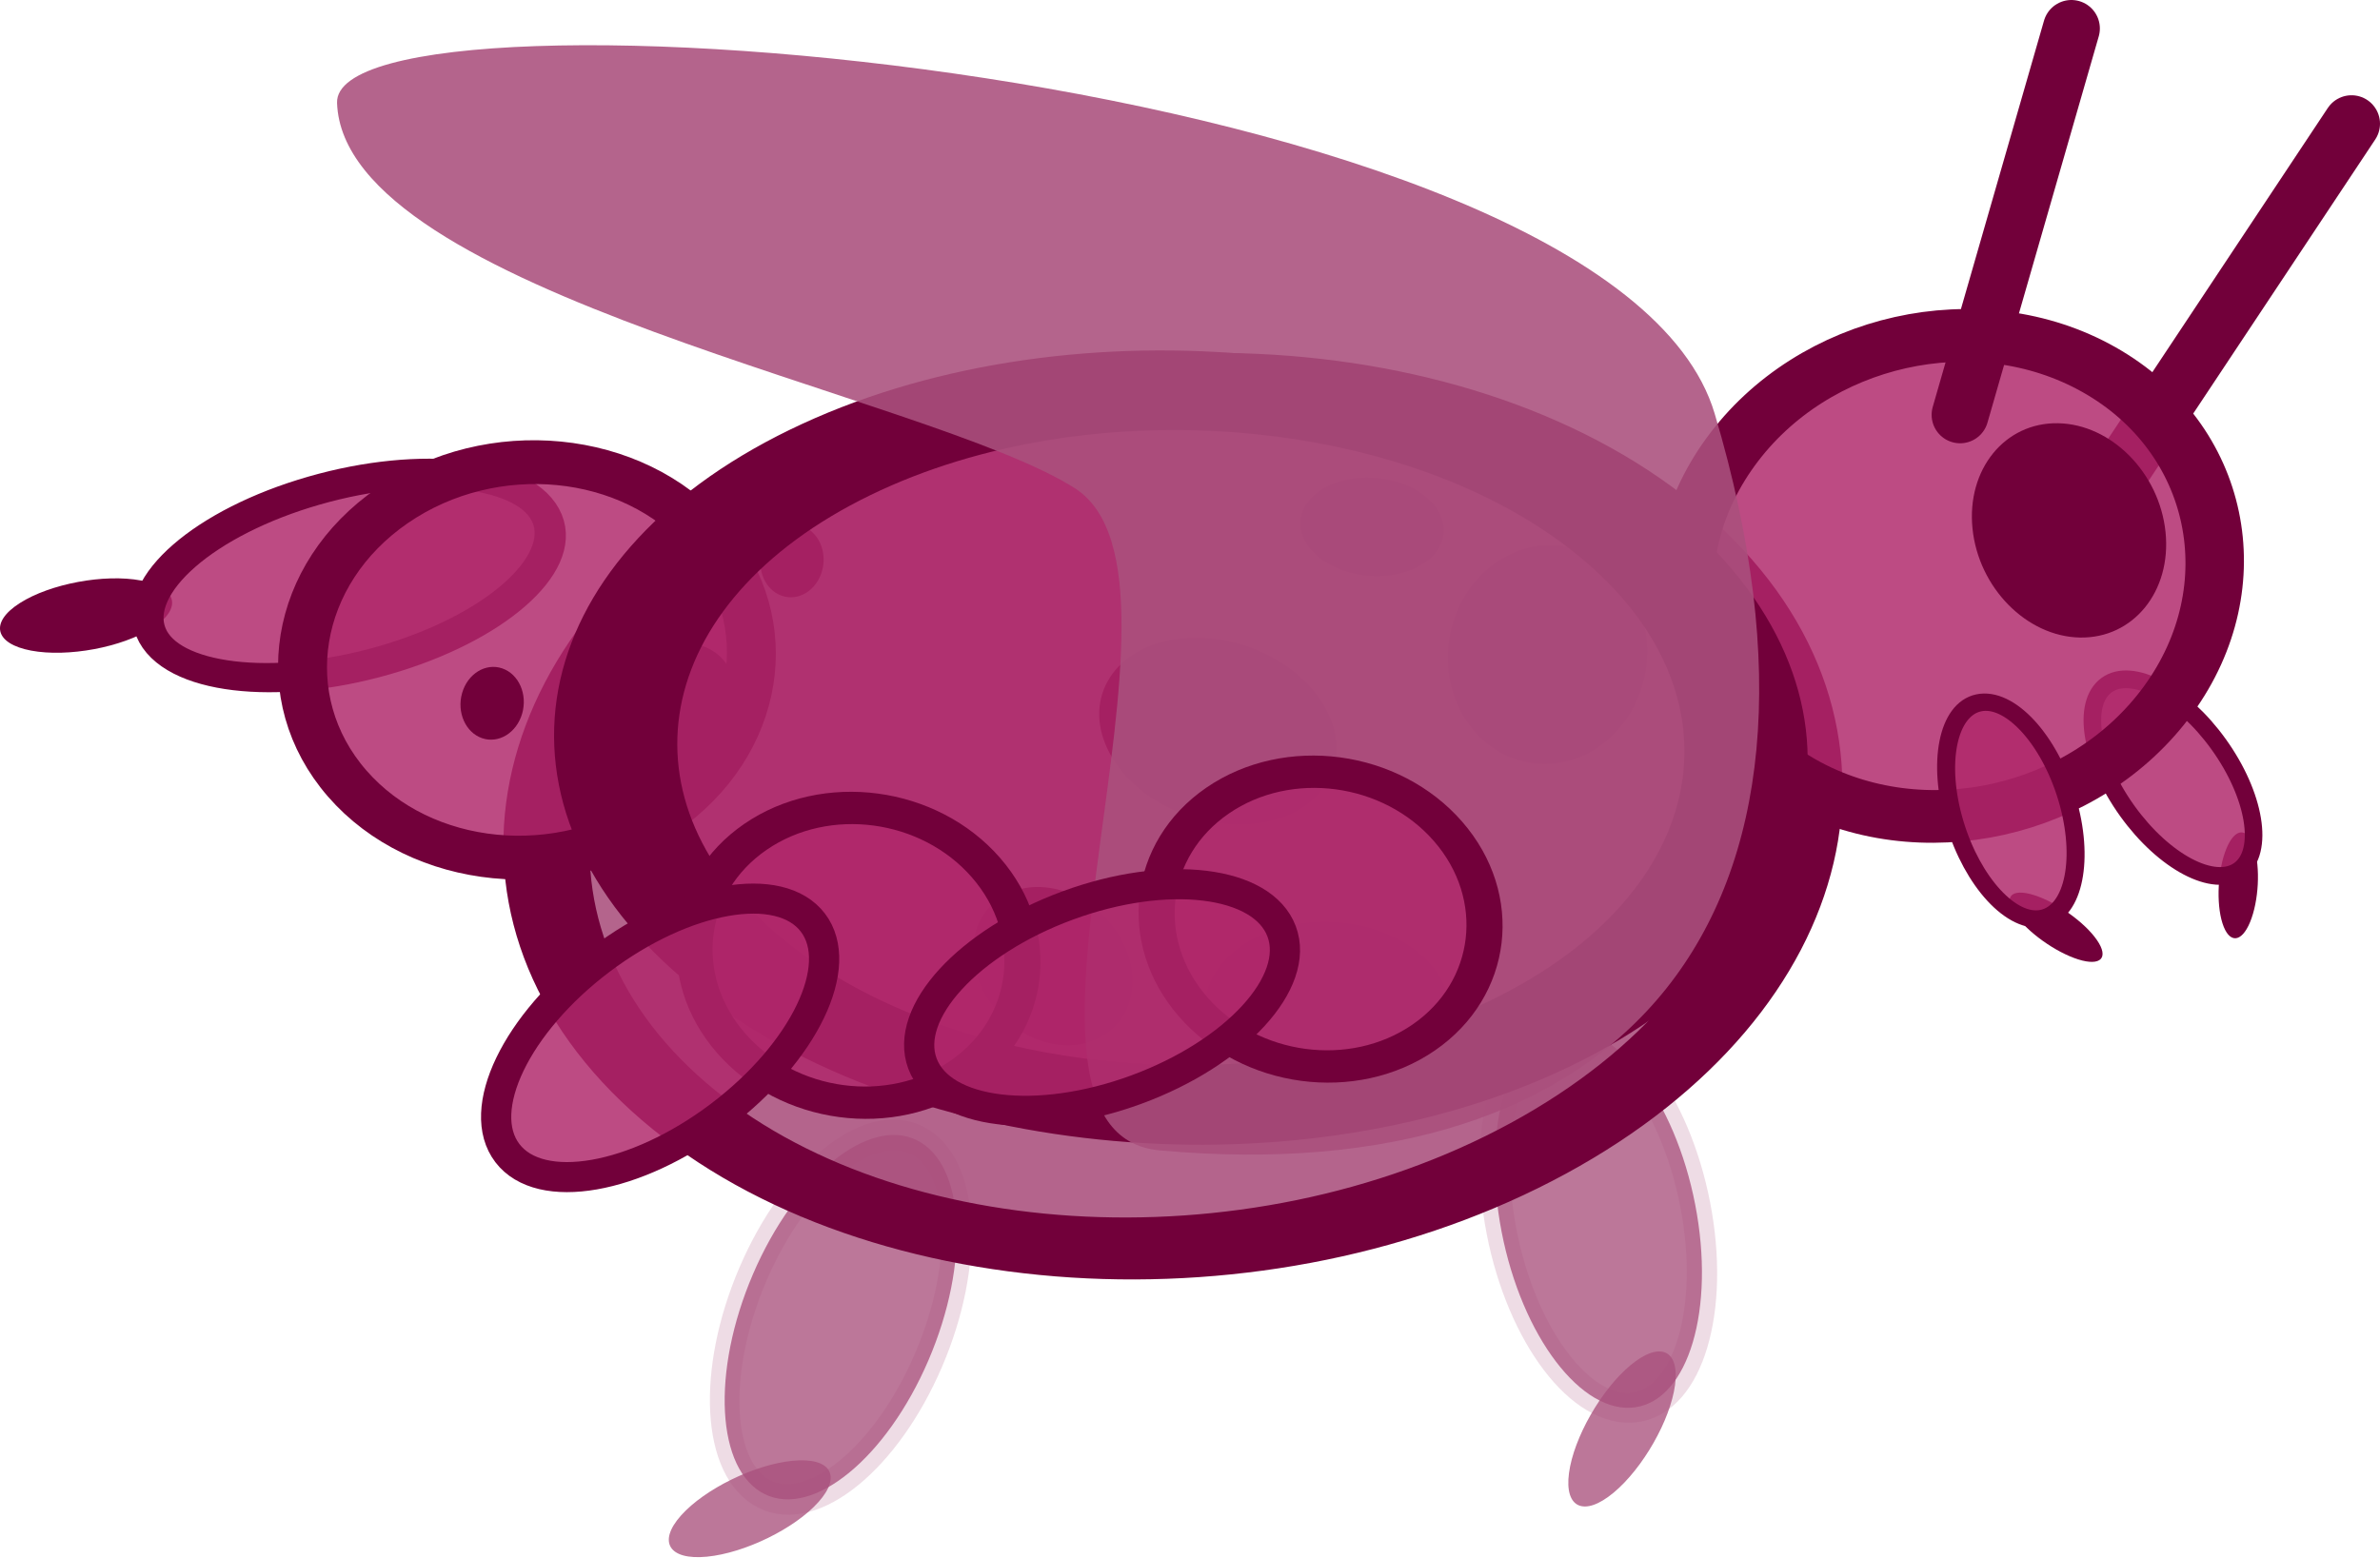
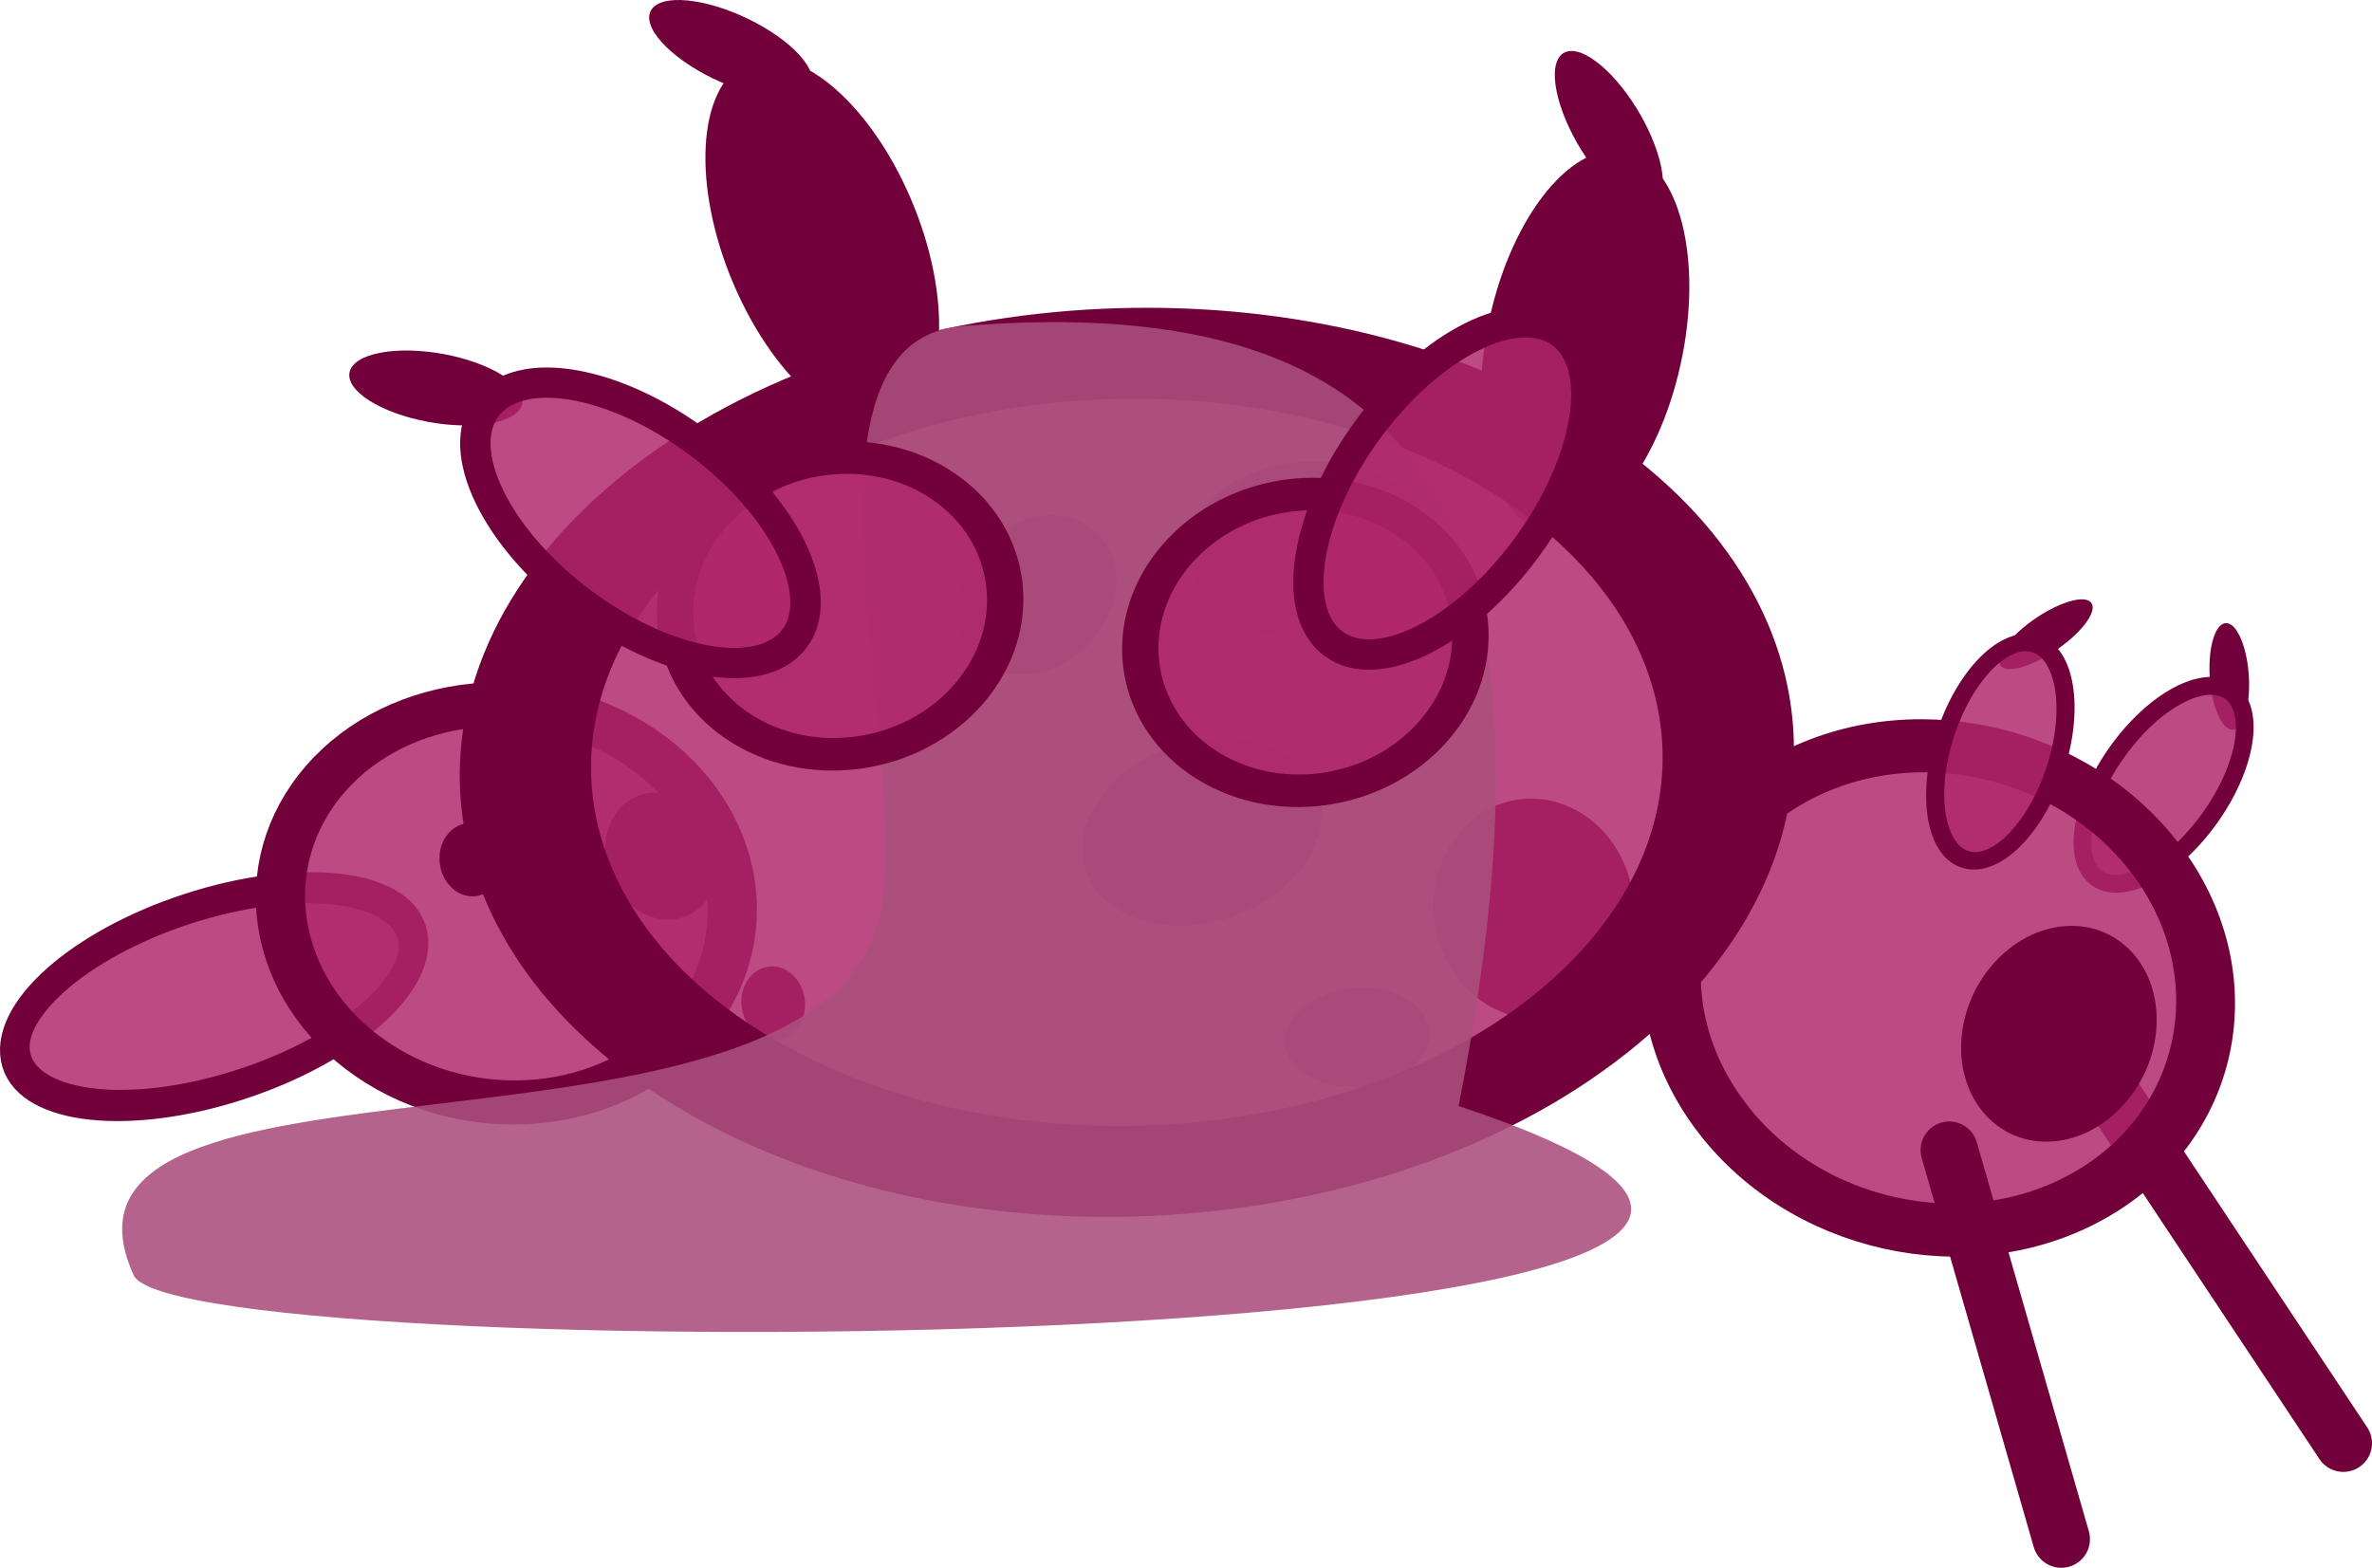
- <svg xmlns="http://www.w3.org/2000/svg" id="eqWQrz9ZfFg1" viewBox="0 0 200.857 131.449" shape-rendering="geometricPrecision" text-rendering="geometricPrecision" version="1.1" width="200.857" height="131.449">
+ <svg xmlns="http://www.w3.org/2000/svg" id="eqWQrz9ZfFg1" viewBox="0 0 198.831 131.449" shape-rendering="geometricPrecision" text-rendering="geometricPrecision" version="1.1" width="198.831" height="131.449">
  <defs id="defs2314" />
-   <ellipse id="ellipse77054" rx="5.43" ry="5.821" transform="matrix(0.1317812,-0.9912788,-0.7688629,0.6394136,0,0)" fill="#0a0a0b" stroke="none" stroke-width="0" stroke-miterlimit="1" cx="-265.934" cy="-223.621" style="fill:#a9517d;fill-opacity:0.779" />
-   <ellipse style="fill:#a9517d;fill-opacity:0.779;stroke:#aa507d;stroke-width:2.545;stroke-linecap:round;stroke-linejoin:round;stroke-opacity:0.2" id="ellipse77056" cx="-112.992" cy="120.819" rx="8.249" ry="16.26" transform="matrix(-0.9902141,0.1395564,0.1904501,0.9816969,0,0)" />
-   <ellipse id="ellipse79664" rx="5.43" ry="5.821" transform="matrix(0.6664168,-0.7455794,-0.9953467,0.09635883,0,0)" fill="#0a0a0b" stroke="none" stroke-width="0" stroke-miterlimit="1" cx="-195.999" cy="-194.799" style="fill:#a9517d;fill-opacity:0.779" />
-   <ellipse style="fill:#a9517d;fill-opacity:0.779;stroke:#aa507d;stroke-width:2.545;stroke-linecap:round;stroke-linejoin:round;stroke-opacity:0.2" id="ellipse79666" cx="-109.214" cy="68.539" rx="8.249" ry="16.26" transform="matrix(-0.8972861,-0.4414495,-0.3945759,0.9188634,0,0)" />
-   <ellipse style="fill:#aa507d;fill-opacity:0.882;stroke:#72003a;stroke-width:6.337;stroke-linecap:round;stroke-linejoin:round;stroke-miterlimit:4;stroke-dasharray:none;stroke-opacity:1" id="path65068" cx="114.15" cy="-16.552" rx="41.68" ry="48.876" transform="matrix(0.7397854,0.6728429,-0.8784768,0.4777849,0,0)" />
-   <ellipse id="ellipse79764" rx="5.688" ry="5.501" transform="matrix(0.9827174,0.1851119,-0.8429869,0.5379341,0,0)" fill="#0a0a0b" stroke="none" stroke-width="0" stroke-miterlimit="1" cx="69.683" cy="72.618" style="fill:#72003a;fill-opacity:1" />
-   <ellipse id="ellipse77048" rx="3.261" ry="3.48" transform="matrix(-0.3060463,-0.9520166,-0.3819419,0.9241863,0,0)" fill="#0a0a0b" stroke="none" stroke-width="0" stroke-miterlimit="1" cx="-314.202" cy="-242.798" style="fill:#72003a;fill-opacity:1" />
-   <ellipse style="fill:#af276a;fill-opacity:0.832;stroke:#72003a;stroke-width:1.489;stroke-linecap:round;stroke-linejoin:round;stroke-opacity:1" id="ellipse77050" cx="-110.635" cy="161.25" rx="4.773" ry="9.61" transform="matrix(-0.8071609,0.5903315,0.5834746,0.8121314,0,0)" />
-   <ellipse style="fill:#af276a;fill-opacity:0.832;stroke:#72003a;stroke-width:2.552;stroke-linecap:round;stroke-linejoin:round;stroke-opacity:1" id="ellipse77032" cx="55.162" cy="-8.809" rx="7.749" ry="17.393" transform="matrix(0.3806011,0.9247393,-0.9611565,0.2760041,0,0)" />
-   <ellipse style="fill:#af276a;fill-opacity:0.832;stroke:#72003a;stroke-width:3.92;stroke-linecap:round;stroke-linejoin:round;stroke-opacity:1" id="ellipse77030" cx="71.559" cy="3.019" rx="17.269" ry="18.415" transform="matrix(0.6562374,0.7545545,-0.8240108,0.5665741,0,0)" />
-   <line id="eqWQrz9ZfFg5" x1="179.046" y1="39.676" x2="198.454" y2="10.444" fill="none" stroke="#0e0e0e" stroke-width="4.806" style="stroke:#72003a;stroke-linecap:round;stroke-opacity:1" />
-   <ellipse id="eqWQrz9ZfFg4" rx="10.208" ry="7.627" transform="matrix(0.910564,0.413368,-0.4861467,0.8738772,0,0)" fill="#0a0a0b" stroke="none" stroke-width="0" stroke-miterlimit="1" cx="120.221" cy="13.766" style="fill:#72003a;fill-opacity:1" />
-   <ellipse id="ellipse2324" rx="10.364" ry="7.488" transform="matrix(-0.9998566,-0.01693519,0.0035747,-0.9999936,0,0)" fill="#0a0a0b" stroke="none" stroke-width="0" stroke-miterlimit="1" cx="-112.332" cy="-83.385" style="fill:#72003a;fill-opacity:1" />
-   <ellipse id="ellipse2318" rx="9.248" ry="8.392" transform="matrix(-0.1091804,0.994022,-0.99489,-0.1009652,0,0)" fill="#0a0a0b" stroke="none" stroke-width="0" stroke-miterlimit="1" cx="41.792" cy="-135.858" style="fill:#72003a;fill-opacity:1" />
-   <ellipse style="fill:#af276a;fill-opacity:0.832;stroke:#72003a;stroke-width:4.697;stroke-linecap:round;stroke-linejoin:round;stroke-opacity:1" id="ellipse67900" cx="162.729" cy="-38.915" rx="21.23" ry="21.51" transform="matrix(0.8704524,0.4922526,-0.5876527,0.8091133,0,0)" />
-   <line id="eqWQrz9ZfFg6" x1="165.42" y1="35.017" x2="174.812" y2="2.403" fill="none" stroke="#0e0e0e" stroke-width="4.806" style="stroke:#72003a;stroke-linecap:round;stroke-opacity:1" />
-   <ellipse id="ellipse76916" rx="7.207" ry="6.175" transform="matrix(0.5221409,0.8528592,-0.9058784,0.4235378,0,0)" fill="#0a0a0b" stroke="none" stroke-width="0" stroke-miterlimit="1" cx="112.22" cy="-33.407" style="fill:#72003a;fill-opacity:1" />
-   <ellipse id="ellipse76918" rx="6.049" ry="4.148" transform="matrix(0.9914026,0.1308465,-0.1797954,0.983704,0,0)" fill="#0a0a0b" stroke="none" stroke-width="0" stroke-miterlimit="1" cx="122.058" cy="28.974" style="fill:#72003a;fill-opacity:1" />
-   <ellipse id="ellipse77034" rx="5.431" ry="4.615" transform="matrix(0.3146387,-0.9492115,0.9561223,0.2929678,0,0)" fill="#0a0a0b" stroke="none" stroke-width="0" stroke-miterlimit="1" cx="-40.215" cy="73.369" style="fill:#72003a;fill-opacity:1" />
-   <ellipse id="ellipse77036" rx="3.066" ry="2.678" transform="matrix(0.2757106,-0.9612407,0.9463808,0.3230533,0,0)" fill="#0a0a0b" stroke="none" stroke-width="0" stroke-miterlimit="1" cx="-23.247" cy="77.396" style="fill:#72003a;fill-opacity:1" />
-   <ellipse id="ellipse77038" rx="3.066" ry="2.678" transform="matrix(0.2757106,-0.9612407,0.9463808,0.3230533,0,0)" fill="#0a0a0b" stroke="none" stroke-width="0" stroke-miterlimit="1" cx="-42.82" cy="56.362" style="fill:#72003a;fill-opacity:1" />
-   <ellipse id="ellipse77044" rx="3.296" ry="3.613" transform="matrix(-0.566968,-0.8237398,0.9540699,0.2995842,0,0)" fill="#0a0a0b" stroke="none" stroke-width="0" stroke-miterlimit="1" cx="-36.84" cy="159.983" style="fill:#72003a;fill-opacity:1" />
-   <ellipse style="fill:#af276a;fill-opacity:0.832;stroke:#72003a;stroke-width:1.491;stroke-linecap:round;stroke-linejoin:round;stroke-opacity:1" id="ellipse77046" cx="143.444" cy="102.949" rx="4.847" ry="9.493" transform="matrix(0.9775722,-0.2106007,0.2863226,0.9581333,0,0)" />
-   <ellipse id="ellipse77052" rx="9.092" ry="8.147" transform="matrix(-0.1013893,-0.9948468,0.9998283,0.01853129,0,0)" fill="#0a0a0b" stroke="none" stroke-width="0" stroke-miterlimit="1" cx="-41.831" cy="170.401" style="fill:#72003a;fill-opacity:1" />
-   <ellipse style="fill:#af276a;fill-opacity:0.832;stroke:#72003a;stroke-width:8.755;stroke-linecap:round;stroke-linejoin:round;stroke-opacity:1" id="ellipse101056" cx="110.667" cy="-15.333" rx="38.155" ry="41.582" transform="matrix(0.7759117,0.6308415,-0.8993415,0.437247,0,0)" />
-   <path id="path101463" style="fill:#aa507d;fill-opacity:0.882;stroke-width:6.542;stroke-linecap:round;stroke-linejoin:round" d="M 90.734,41.231 C 78.485,33.363 28.997,24.713 28.445,8.686 28.055,-2.665 136.03,5.735 144.707,34.915 157.475,77.858 136.68,100.64 97.867,97.111 81.897,95.659 102.698,48.915 90.734,41.231 Z" />
-   <ellipse style="fill:#af276a;fill-opacity:0.832;stroke:#72003a;stroke-width:2.892;stroke-linecap:round;stroke-linejoin:round;stroke-opacity:1" id="ellipse76920" cx="127.899" cy="-33.392" rx="13.253" ry="13.061" transform="matrix(0.6562374,0.7545545,-0.8240108,0.5665741,0,0)" />
-   <ellipse style="fill:#af276a;fill-opacity:0.832;stroke:#72003a;stroke-width:2.892;stroke-linecap:round;stroke-linejoin:round;stroke-opacity:1" id="ellipse76608" cx="108.197" cy="-1.757" rx="13.253" ry="13.061" transform="matrix(0.6562374,0.7545545,-0.8240108,0.5665741,0,0)" />
-   <ellipse style="fill:#af276a;fill-opacity:0.832;stroke:#72003a;stroke-width:2.544;stroke-linecap:round;stroke-linejoin:round;stroke-opacity:1" id="ellipse76922" cx="103.492" cy="8.922" rx="8.294" ry="16.15" transform="matrix(0.6071135,0.7946151,-0.7980148,0.6026379,0,0)" />
-   <ellipse style="fill:#af276a;fill-opacity:0.832;stroke:#72003a;stroke-width:2.544;stroke-linecap:round;stroke-linejoin:round;stroke-opacity:1" id="ellipse77026" cx="111.167" cy="-57.542" rx="8.294" ry="16.15" transform="matrix(0.3509276,0.9364026,-0.9383602,0.3456591,0,0)" />
+   <ellipse id="ellipse77054" rx="5.43" ry="5.821" transform="matrix(0.1317812,0.9912788,-0.7688629,-0.6394136,0,0)" fill="#0a0a0b" stroke="none" stroke-width="0" stroke-miterlimit="1" cx="-114.935" cy="-195.105" style="fill:#72003a;fill-opacity:1" />
+   <ellipse style="fill:#72003a;fill-opacity:1;stroke:none;stroke-width:2.545;stroke-linecap:round;stroke-linejoin:round;stroke-opacity:0.2" id="ellipse77056" cx="-136.068" cy="-9.801" rx="8.249" ry="16.26" transform="matrix(-0.9902141,-0.1395564,0.1904501,-0.9816969,0,0)" />
+   <ellipse id="ellipse79664" rx="5.43" ry="5.821" transform="matrix(0.6664168,0.7455794,-0.9953467,-0.09635883,0,0)" fill="#0a0a0b" stroke="none" stroke-width="0" stroke-miterlimit="1" cx="-2.705" cy="-63.348" style="fill:#72003a;fill-opacity:1" />
+   <ellipse style="fill:#72003a;fill-opacity:1;stroke:none;stroke-width:2.545;stroke-linecap:round;stroke-linejoin:round;stroke-opacity:0.2" id="ellipse79666" cx="-55.414" cy="-48.67" rx="8.249" ry="16.26" transform="matrix(-0.8972861,0.4414495,-0.3945759,-0.9188634,0,0)" />
+   <ellipse id="ellipse79764" rx="5.688" ry="5.501" transform="matrix(0.9827174,-0.1851119,-0.8429869,-0.5379341,0,0)" fill="#0a0a0b" stroke="none" stroke-width="0" stroke-miterlimit="1" cx="-11.341" cy="-56.569" style="fill:#72003a;fill-opacity:1" />
+   <ellipse id="ellipse77048" rx="3.261" ry="3.48" transform="matrix(-0.3060463,0.9520166,-0.3819419,-0.9241863,0,0)" fill="#0a0a0b" stroke="none" stroke-width="0" stroke-miterlimit="1" cx="-233.643" cy="-302.045" style="fill:#72003a;fill-opacity:1" />
+   <ellipse style="fill:#af276a;fill-opacity:0.832;stroke:#72003a;stroke-width:1.489;stroke-linecap:round;stroke-linejoin:round;stroke-opacity:1" id="ellipse77050" cx="-185.69" cy="53.95" rx="4.773" ry="9.61" transform="matrix(-0.8071609,-0.5903315,0.5834746,-0.8121314,0,0)" />
+   <ellipse style="fill:#af276a;fill-opacity:0.832;stroke:#72003a;stroke-width:2.552;stroke-linecap:round;stroke-linejoin:round;stroke-opacity:1" id="ellipse77032" cx="-85.711" cy="-2.541" rx="7.749" ry="17.393" transform="matrix(-0.1810914,-0.9834663,-0.9574082,0.2887378,0,0)" />
+   <ellipse style="fill:#af276a;fill-opacity:0.832;stroke:#72003a;stroke-width:3.92;stroke-linecap:round;stroke-linejoin:round;stroke-opacity:1" id="ellipse77030" cx="-38.612" cy="-82.263" rx="17.269" ry="18.415" transform="matrix(0.6562374,-0.7545545,-0.8240108,-0.5665741,0,0)" />
+   <line id="eqWQrz9ZfFg5" x1="177.02" y1="91.773" x2="196.428" y2="121.005" fill="none" stroke="#0e0e0e" stroke-width="4.806" style="stroke:#72003a;stroke-linecap:round;stroke-opacity:1" />
+   <ellipse id="eqWQrz9ZfFg4" rx="10.208" ry="7.627" transform="matrix(0.910564,-0.413368,-0.4861467,-0.8738772,0,0)" fill="#0a0a0b" stroke="none" stroke-width="0" stroke-miterlimit="1" cx="54.328" cy="-105.486" style="fill:#72003a;fill-opacity:1" />
+   <ellipse id="ellipse2324" rx="10.364" ry="7.488" transform="matrix(-0.9998566,0.01693519,0.0035747,0.9999936,0,0)" fill="#0a0a0b" stroke="none" stroke-width="0" stroke-miterlimit="1" cx="-109.836" cy="48.022" style="fill:#72003a;fill-opacity:1" />
+   <ellipse id="ellipse2318" rx="9.248" ry="8.392" transform="matrix(-0.1091804,-0.994022,-0.99489,0.1009652,0,0)" fill="#0a0a0b" stroke="none" stroke-width="0" stroke-miterlimit="1" cx="-88.786" cy="-119.492" style="fill:#72003a;fill-opacity:1" />
+   <ellipse style="fill:#af276a;fill-opacity:0.832;stroke:#72003a;stroke-width:4.697;stroke-linecap:round;stroke-linejoin:round;stroke-opacity:1" id="ellipse67900" cx="83.333" cy="-153.073" rx="21.23" ry="21.51" transform="matrix(0.8704524,-0.4922526,-0.5876527,-0.8091133,0,0)" />
+   <line id="eqWQrz9ZfFg6" x1="163.394" y1="96.432" x2="172.786" y2="129.046" fill="none" stroke="#0e0e0e" stroke-width="4.806" style="stroke:#72003a;stroke-linecap:round;stroke-opacity:1" />
+   <ellipse id="ellipse76916" rx="7.207" ry="6.175" transform="matrix(0.5221409,-0.8528592,-0.9058784,-0.4235378,0,0)" fill="#0a0a0b" stroke="none" stroke-width="0" stroke-miterlimit="1" cx="-8.471" cy="-100.736" style="fill:#72003a;fill-opacity:1" />
+   <ellipse id="ellipse76918" rx="6.049" ry="4.148" transform="matrix(0.9914026,-0.1308465,-0.1797954,-0.983704,0,0)" fill="#0a0a0b" stroke="none" stroke-width="0" stroke-miterlimit="1" cx="96.4" cy="-101.24" style="fill:#72003a;fill-opacity:1" />
+   <ellipse id="ellipse77034" rx="5.431" ry="4.615" transform="matrix(0.3146387,0.9492115,0.9561223,-0.2929678,0,0)" fill="#0a0a0b" stroke="none" stroke-width="0" stroke-miterlimit="1" cx="84.905" cy="30.076" style="fill:#72003a;fill-opacity:1" />
+   <ellipse id="ellipse77036" rx="3.066" ry="2.678" transform="matrix(0.2757106,0.9612407,0.9463808,-0.3230533,0,0)" fill="#0a0a0b" stroke="none" stroke-width="0" stroke-miterlimit="1" cx="100.652" cy="39.16" style="fill:#72003a;fill-opacity:1" />
+   <ellipse id="ellipse77038" rx="3.066" ry="2.678" transform="matrix(0.2757106,0.9612407,0.9463808,-0.3230533,0,0)" fill="#0a0a0b" stroke="none" stroke-width="0" stroke-miterlimit="1" cx="81.079" cy="18.126" style="fill:#72003a;fill-opacity:1" />
+   <ellipse id="ellipse77044" rx="3.296" ry="3.613" transform="matrix(-0.566968,0.8237398,0.9540699,-0.2995842,0,0)" fill="#0a0a0b" stroke="none" stroke-width="0" stroke-miterlimit="1" cx="165.748" cy="278.25" style="fill:#72003a;fill-opacity:1" />
+   <ellipse style="fill:#af276a;fill-opacity:0.832;stroke:#72003a;stroke-width:1.491;stroke-linecap:round;stroke-linejoin:round;stroke-opacity:1" id="ellipse77046" cx="179.249" cy="-26.374" rx="4.847" ry="9.493" transform="matrix(0.9775722,0.2106007,0.2863226,-0.9581333,0,0)" />
+   <ellipse id="ellipse77052" rx="9.092" ry="8.147" transform="matrix(-0.1013893,0.9948468,0.9998283,-0.01853129,0,0)" fill="#0a0a0b" stroke="none" stroke-width="0" stroke-miterlimit="1" cx="90.511" cy="181.795" style="fill:#72003a;fill-opacity:1" />
+   <ellipse style="fill:#af276a;fill-opacity:0.832;stroke:#72003a;stroke-width:9.465;stroke-linecap:round;stroke-linejoin:round;stroke-opacity:1" id="ellipse101056" cx="-13.795" cy="-118.314" rx="41.572" ry="44.607" transform="matrix(0.7527051,-0.6583578,-0.8861132,-0.4634689,0,0)" />
+   <path id="path101463" style="fill:#aa507d;fill-opacity:0.882;stroke-width:6.207;stroke-linecap:round;stroke-linejoin:round" d="M 73.51,77.653 C 66.931,99.645 1.517,85.767 11.221,106.953 c 4.146,8.178 175.453,7.117 111.044,-14.22 9.688,-49.235 -2.809,-68.569 -41.622,-65.392 -15.97,1.307 -3.435,37.949 -7.133,50.311 z" />
+   <ellipse style="fill:#af276a;fill-opacity:0.832;stroke:#72003a;stroke-width:2.892;stroke-linecap:round;stroke-linejoin:round;stroke-opacity:1" id="ellipse76920" cx="17.727" cy="-118.674" rx="13.253" ry="13.061" transform="matrix(0.6562374,-0.7545545,-0.8240108,-0.5665741,0,0)" />
+   <ellipse style="fill:#af276a;fill-opacity:0.832;stroke:#72003a;stroke-width:2.892;stroke-linecap:round;stroke-linejoin:round;stroke-opacity:1" id="ellipse76608" cx="-1.975" cy="-87.039" rx="13.253" ry="13.061" transform="matrix(0.6562374,-0.7545545,-0.8240108,-0.5665741,0,0)" />
+   <ellipse style="fill:#af276a;fill-opacity:0.832;stroke:#72003a;stroke-width:2.544;stroke-linecap:round;stroke-linejoin:round;stroke-opacity:1" id="ellipse76922" cx="-2.629" cy="-69.274" rx="8.294" ry="16.15" transform="matrix(0.6071135,-0.7946151,-0.7980148,-0.6026379,0,0)" />
+   <ellipse style="fill:#af276a;fill-opacity:0.832;stroke:#72003a;stroke-width:2.544;stroke-linecap:round;stroke-linejoin:round;stroke-opacity:1" id="ellipse77026" cx="122.04" cy="39.455" rx="8.294" ry="16.15" transform="matrix(0.8028577,0.5961708,0.591649,-0.8061957,0,0)" />
</svg>
